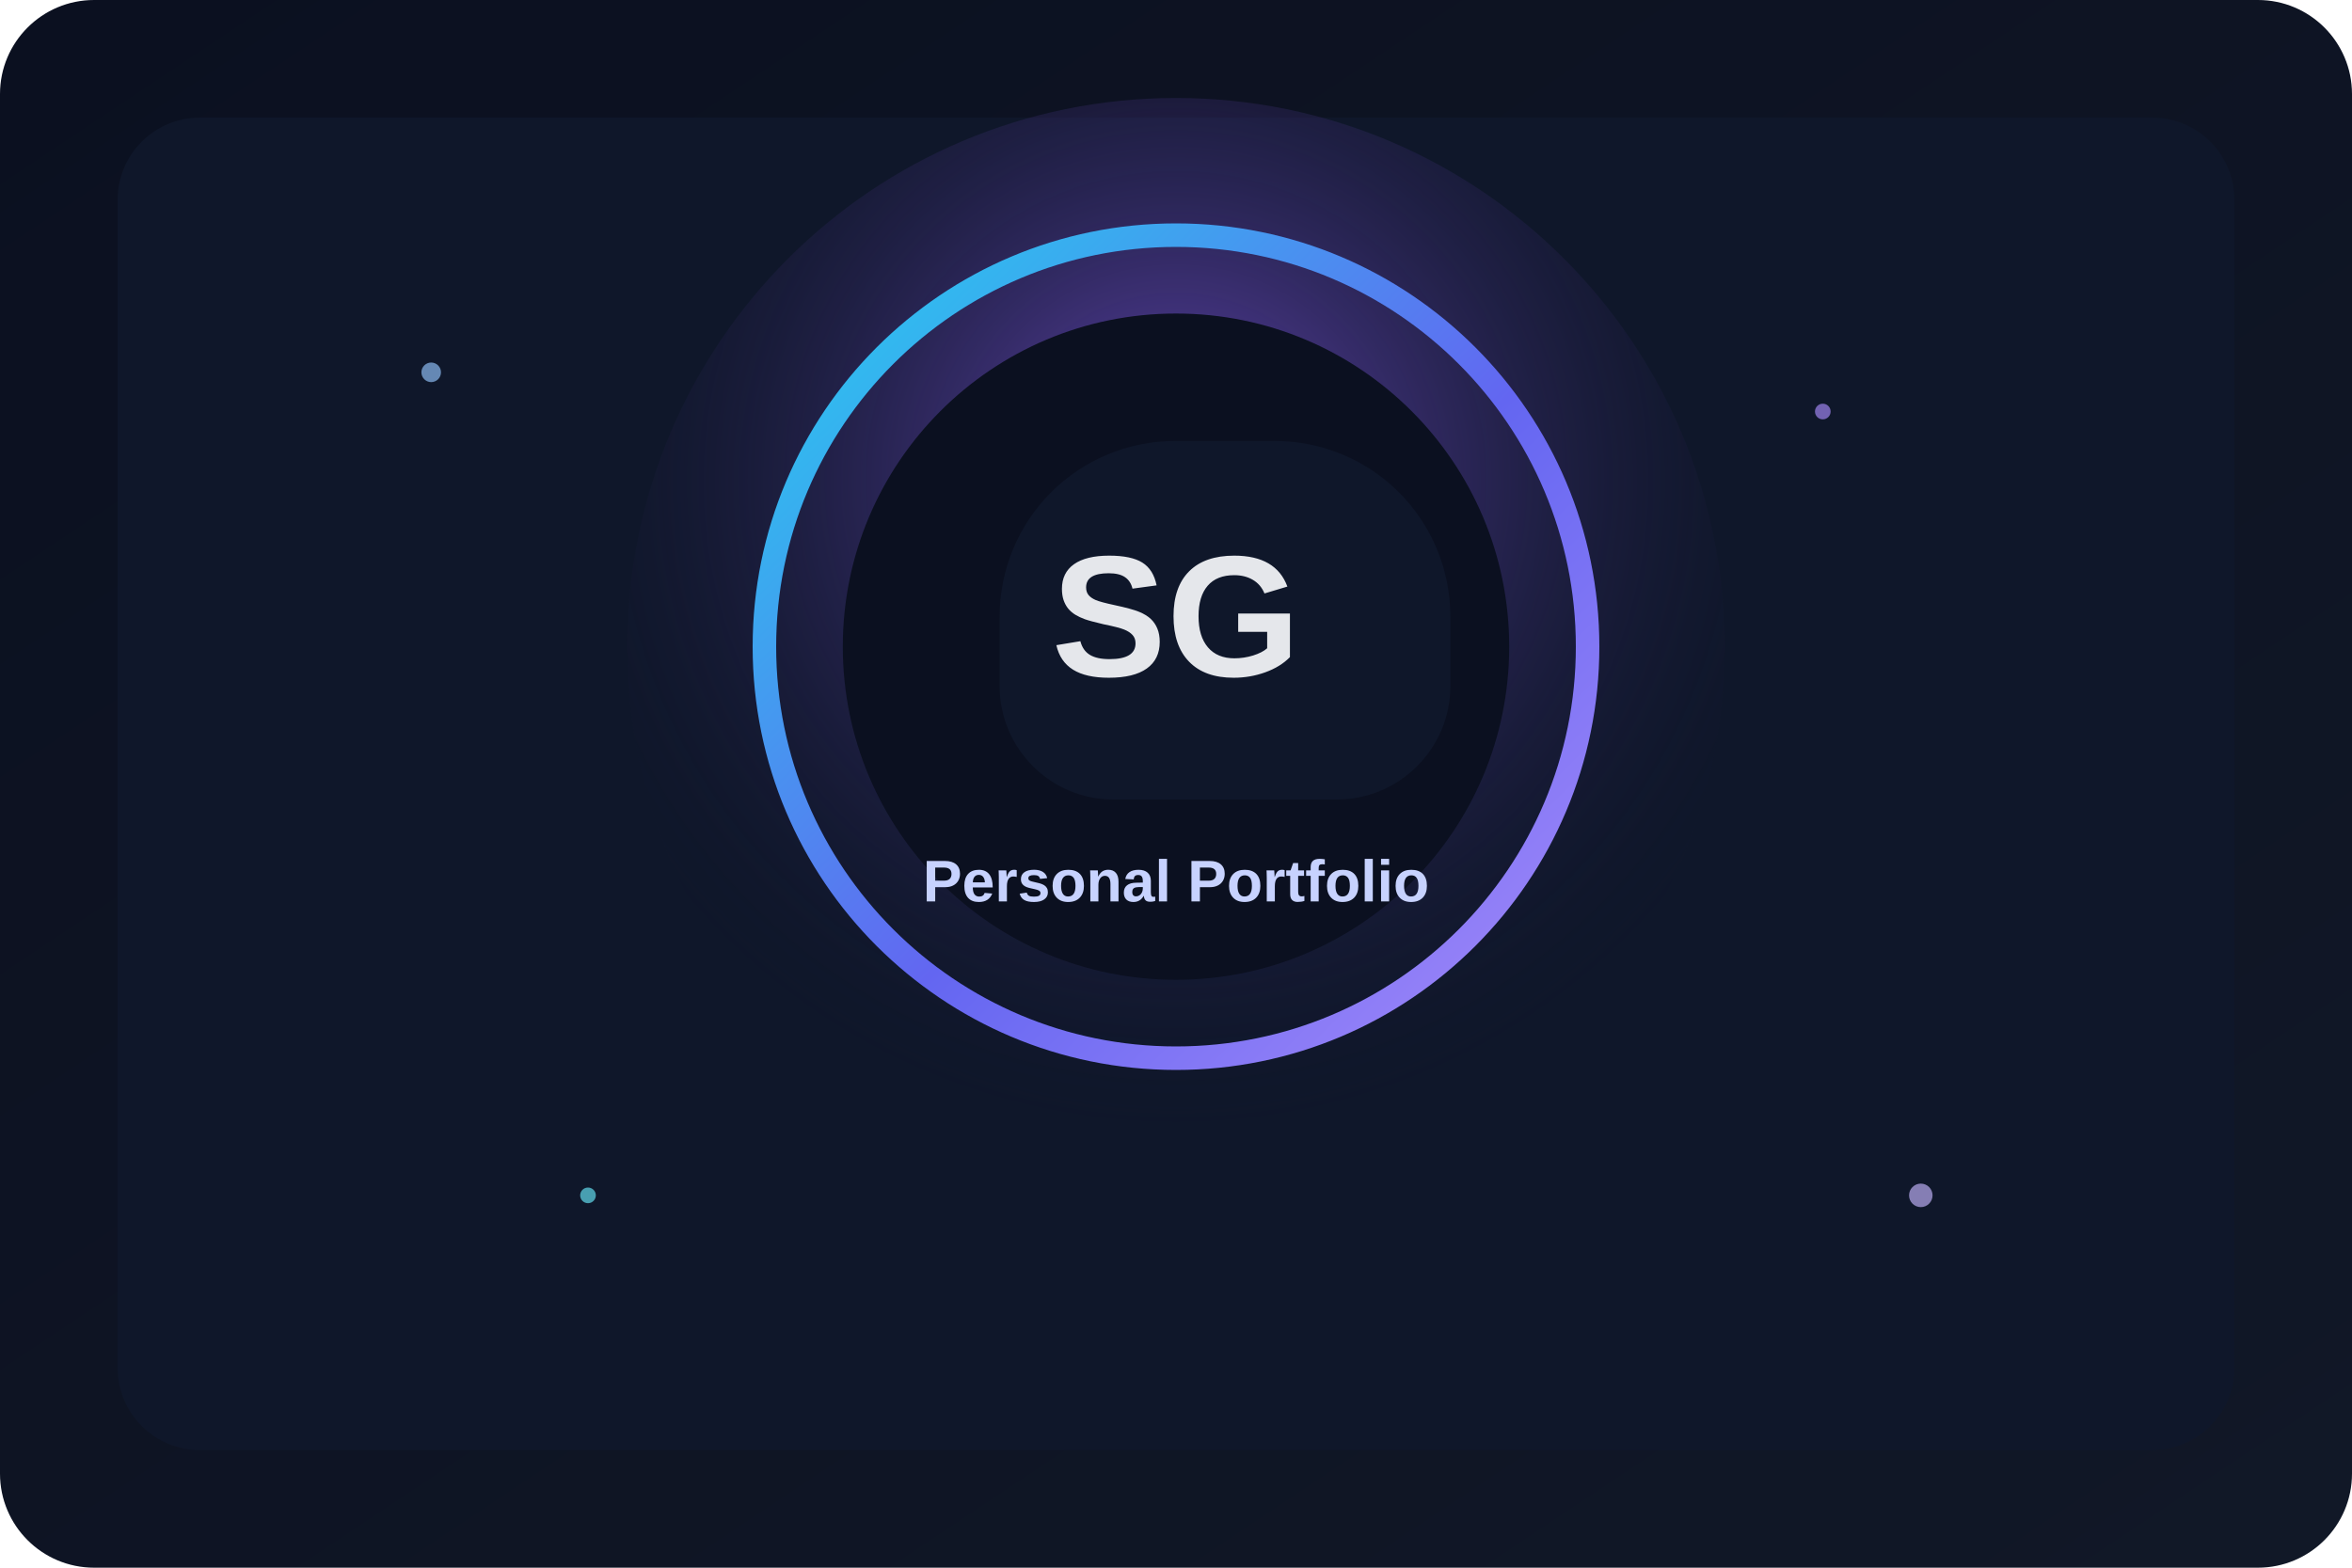
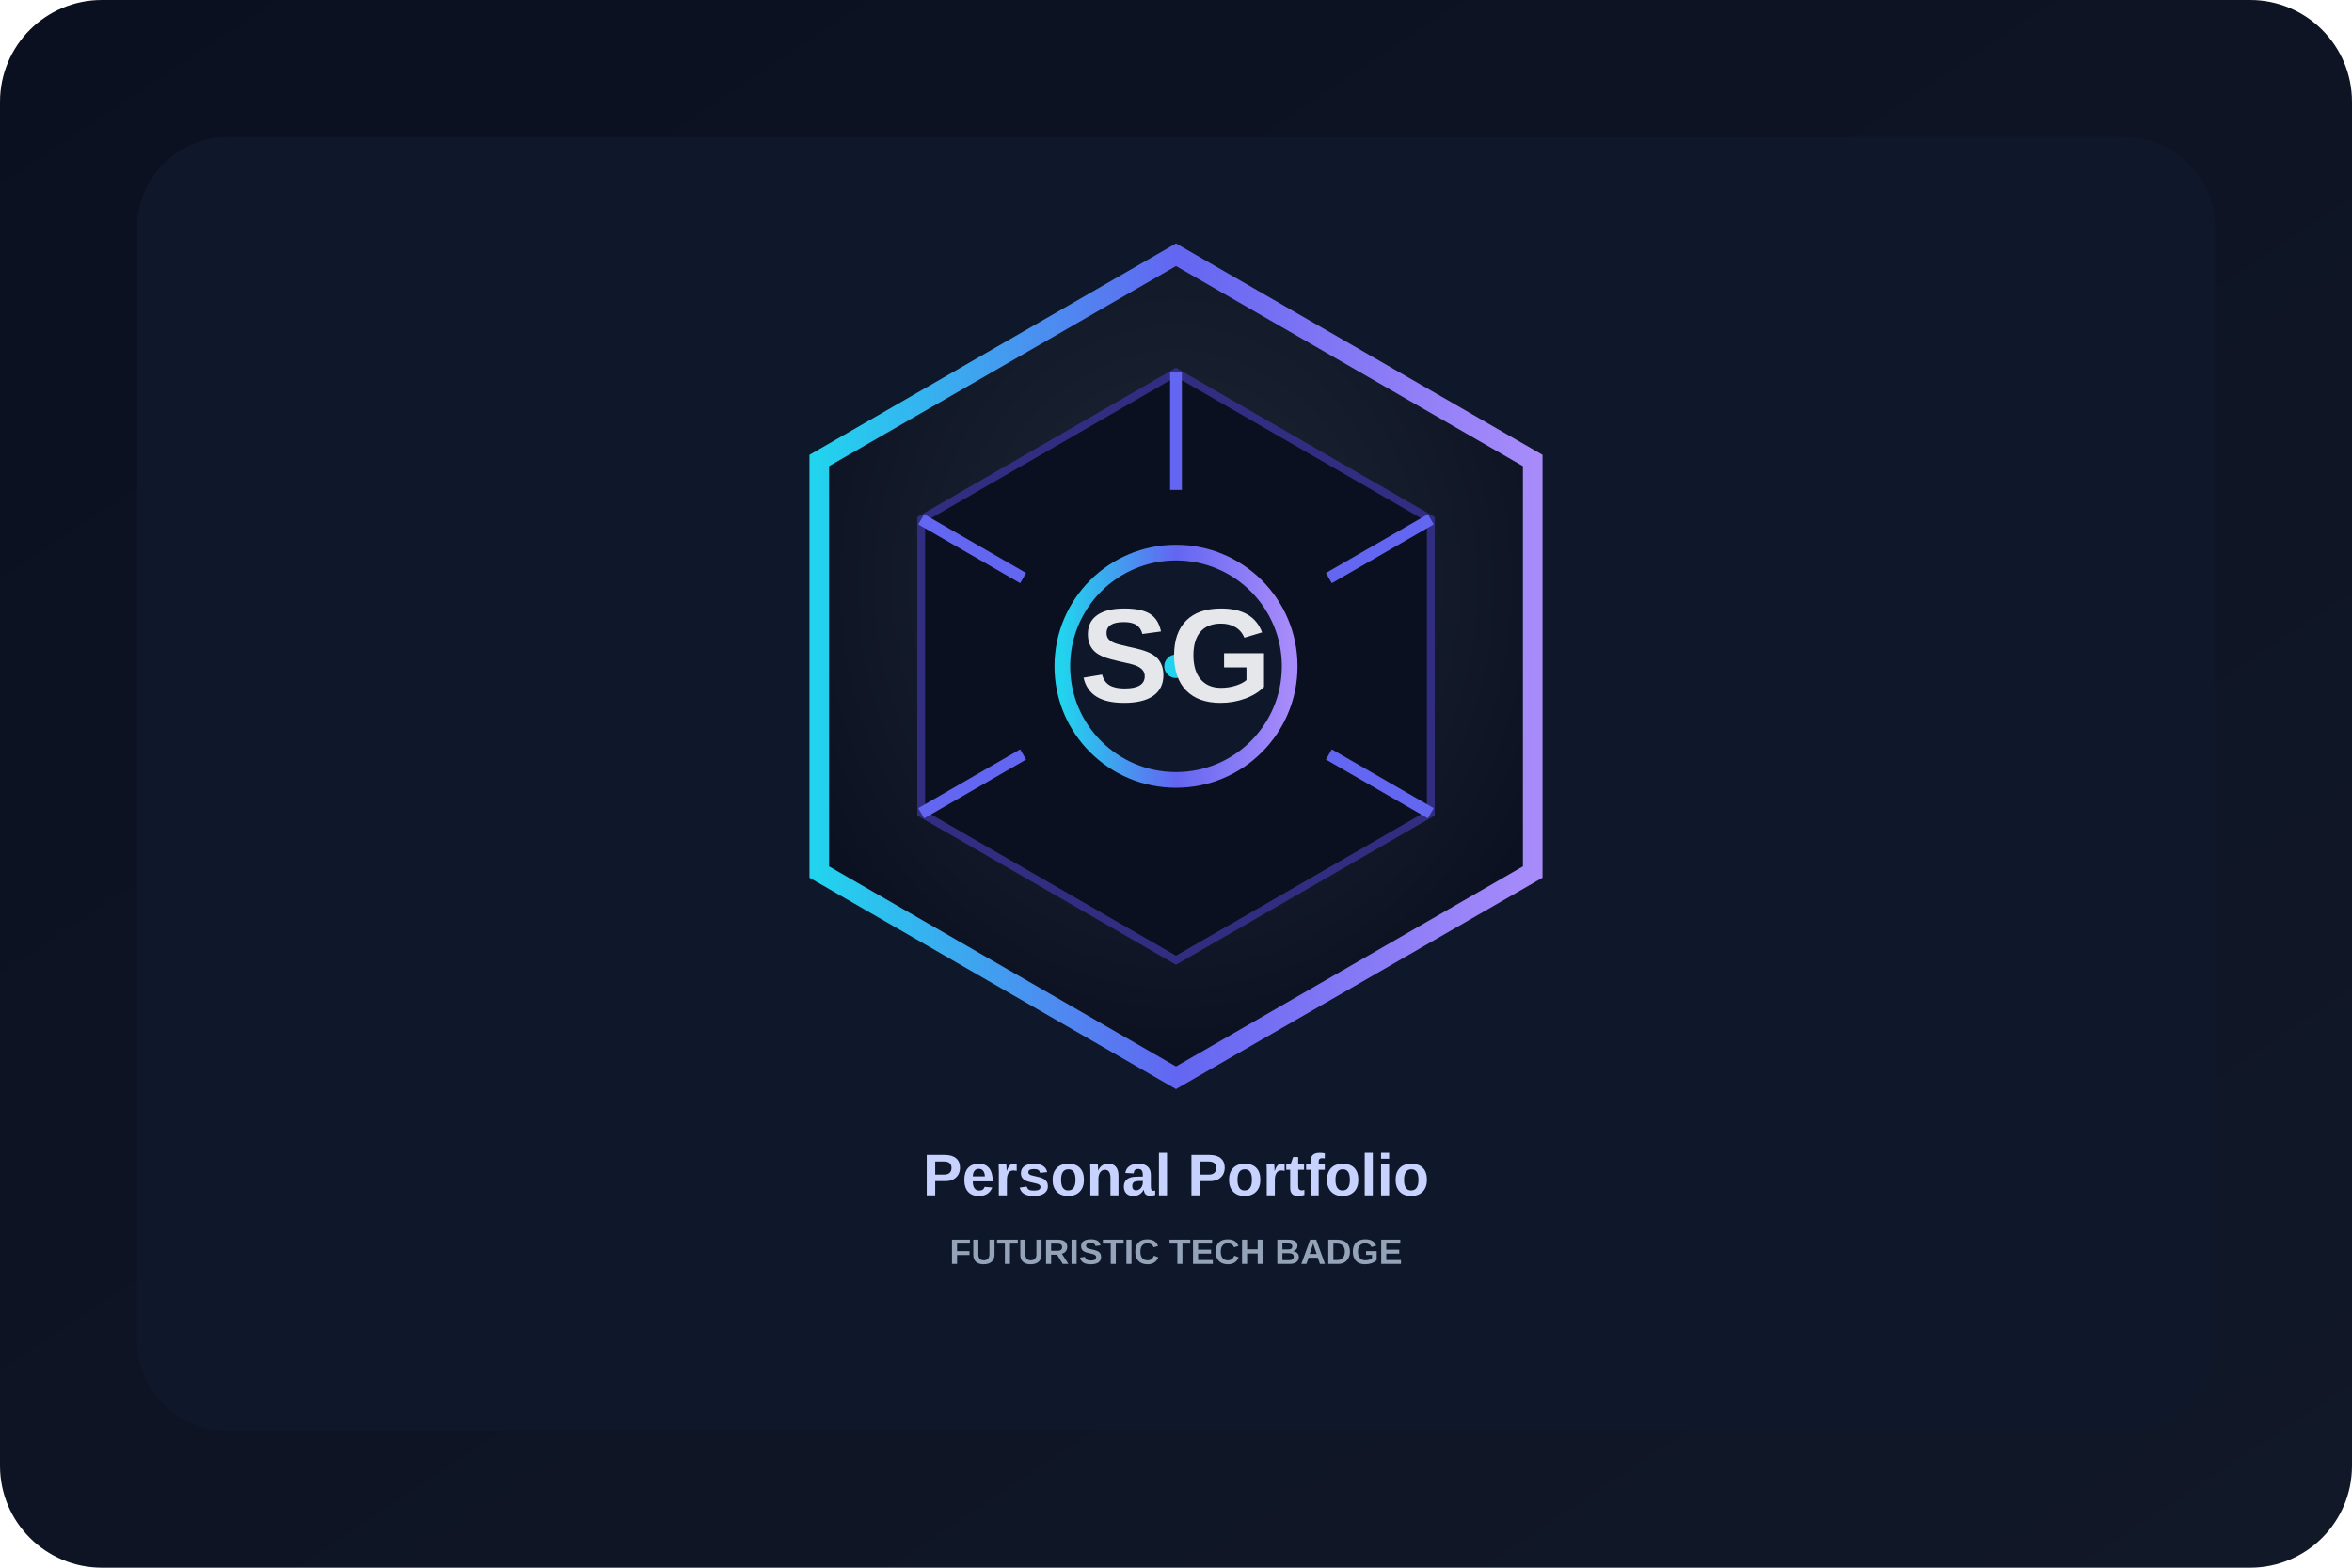
<svg xmlns="http://www.w3.org/2000/svg" viewBox="0 0 1200 800" role="img" aria-label="Personal portfolio logo">
  <defs>
-     <linearGradient id="panel" x1="0" x2="1" y1="0" y2="1">
+     <linearGradient id="frame" x1="0" x2="1" y1="0" y2="1">
      <stop offset="0" stop-color="#0b1020" />
      <stop offset="1" stop-color="#111827" />
    </linearGradient>
-     <linearGradient id="neon" x1="0" x2="1" y1="0" y2="1">
+     <linearGradient id="edge" x1="0" x2="1" y1="0" y2="0">
      <stop offset="0" stop-color="#22d3ee" />
-       <stop offset="0.55" stop-color="#6366f1" />
+       <stop offset="0.5" stop-color="#6366f1" />
      <stop offset="1" stop-color="#a78bfa" />
    </linearGradient>
-     <radialGradient id="glow" cx="50%" cy="35%" r="60%">
-       <stop offset="0" stop-color="#8b5cf6" stop-opacity="0.7" />
-       <stop offset="1" stop-color="#0b1020" stop-opacity="0" />
+     <radialGradient id="core" cx="50%" cy="40%" r="60%">
+       <stop offset="0" stop-color="#1f2937" />
+       <stop offset="1" stop-color="#0b1020" />
    </radialGradient>
  </defs>
-   <rect width="1200" height="800" rx="48" fill="url(#panel)" />
-   <rect x="60" y="60" width="1080" height="680" rx="42" fill="#0f172a" />
-   <circle cx="600" cy="330" r="280" fill="url(#glow)" />
-   <circle cx="600" cy="330" r="210" fill="none" stroke="url(#neon)" stroke-width="12" />
-   <circle cx="600" cy="330" r="170" fill="#0b1020" />
-   <path d="M510 315c0-50 40-90 90-90h50c50 0 90 40 90 90v35c0 32-26 58-58 58H568c-32 0-58-26-58-58v-35z" fill="#0f172a" />
-   <path d="M560 420h160" stroke="url(#neon)" stroke-width="8" stroke-linecap="round" />
-   <text x="600" y="345" text-anchor="middle" font-family="'Segoe UI', Arial, sans-serif" font-size="88" font-weight="800" fill="#e5e7eb">SG</text>
-   <text x="600" y="460" text-anchor="middle" font-family="'Segoe UI', Arial, sans-serif" font-size="30" font-weight="600" fill="#c7d2fe">Personal Portfolio</text>
-   <g opacity="0.65">
-     <circle cx="220" cy="190" r="5" fill="#93c5fd" />
-     <circle cx="980" cy="610" r="6" fill="#c4b5fd" />
-     <circle cx="300" cy="610" r="4" fill="#67e8f9" />
-     <circle cx="930" cy="210" r="4" fill="#a78bfa" />
+   <rect width="1200" height="800" rx="52" fill="url(#frame)" />
+   <rect x="70" y="70" width="1060" height="660" rx="46" fill="#0f172a" />
+   <g transform="translate(600 340)">
+     <polygon points="0,-210 182,-105 182,105 0,210 -182,105 -182,-105" fill="url(#core)" stroke="url(#edge)" stroke-width="10" />
+     <polygon points="0,-150 130,-75 130,75 0,150 -130,75 -130,-75" fill="#0b1020" stroke="#312e81" stroke-width="4" />
+     <circle cx="0" cy="0" r="58" fill="#0f172a" stroke="url(#edge)" stroke-width="8" />
+     <circle cx="0" cy="0" r="6" fill="#22d3ee" />
+     <line x1="0" y1="-150" x2="0" y2="-90" stroke="#6366f1" stroke-width="6" />
+     <line x1="130" y1="75" x2="78" y2="45" stroke="#6366f1" stroke-width="6" />
+     <line x1="-130" y1="75" x2="-78" y2="45" stroke="#6366f1" stroke-width="6" />
+     <line x1="-130" y1="-75" x2="-78" y2="-45" stroke="#6366f1" stroke-width="6" />
+     <line x1="130" y1="-75" x2="78" y2="-45" stroke="#6366f1" stroke-width="6" />
+     <text x="0" y="18" text-anchor="middle" font-family="'Segoe UI', Arial, sans-serif" font-size="68" font-weight="800" fill="#e5e7eb">SG</text>
  </g>
+   <text x="600" y="610" text-anchor="middle" font-family="'Segoe UI', Arial, sans-serif" font-size="30" font-weight="600" fill="#c7d2fe">Personal Portfolio</text>
+   <text x="600" y="645" text-anchor="middle" font-family="'Segoe UI', Arial, sans-serif" font-size="18" font-weight="600" fill="#94a3b8">FUTURISTIC TECH BADGE</text>
</svg>
